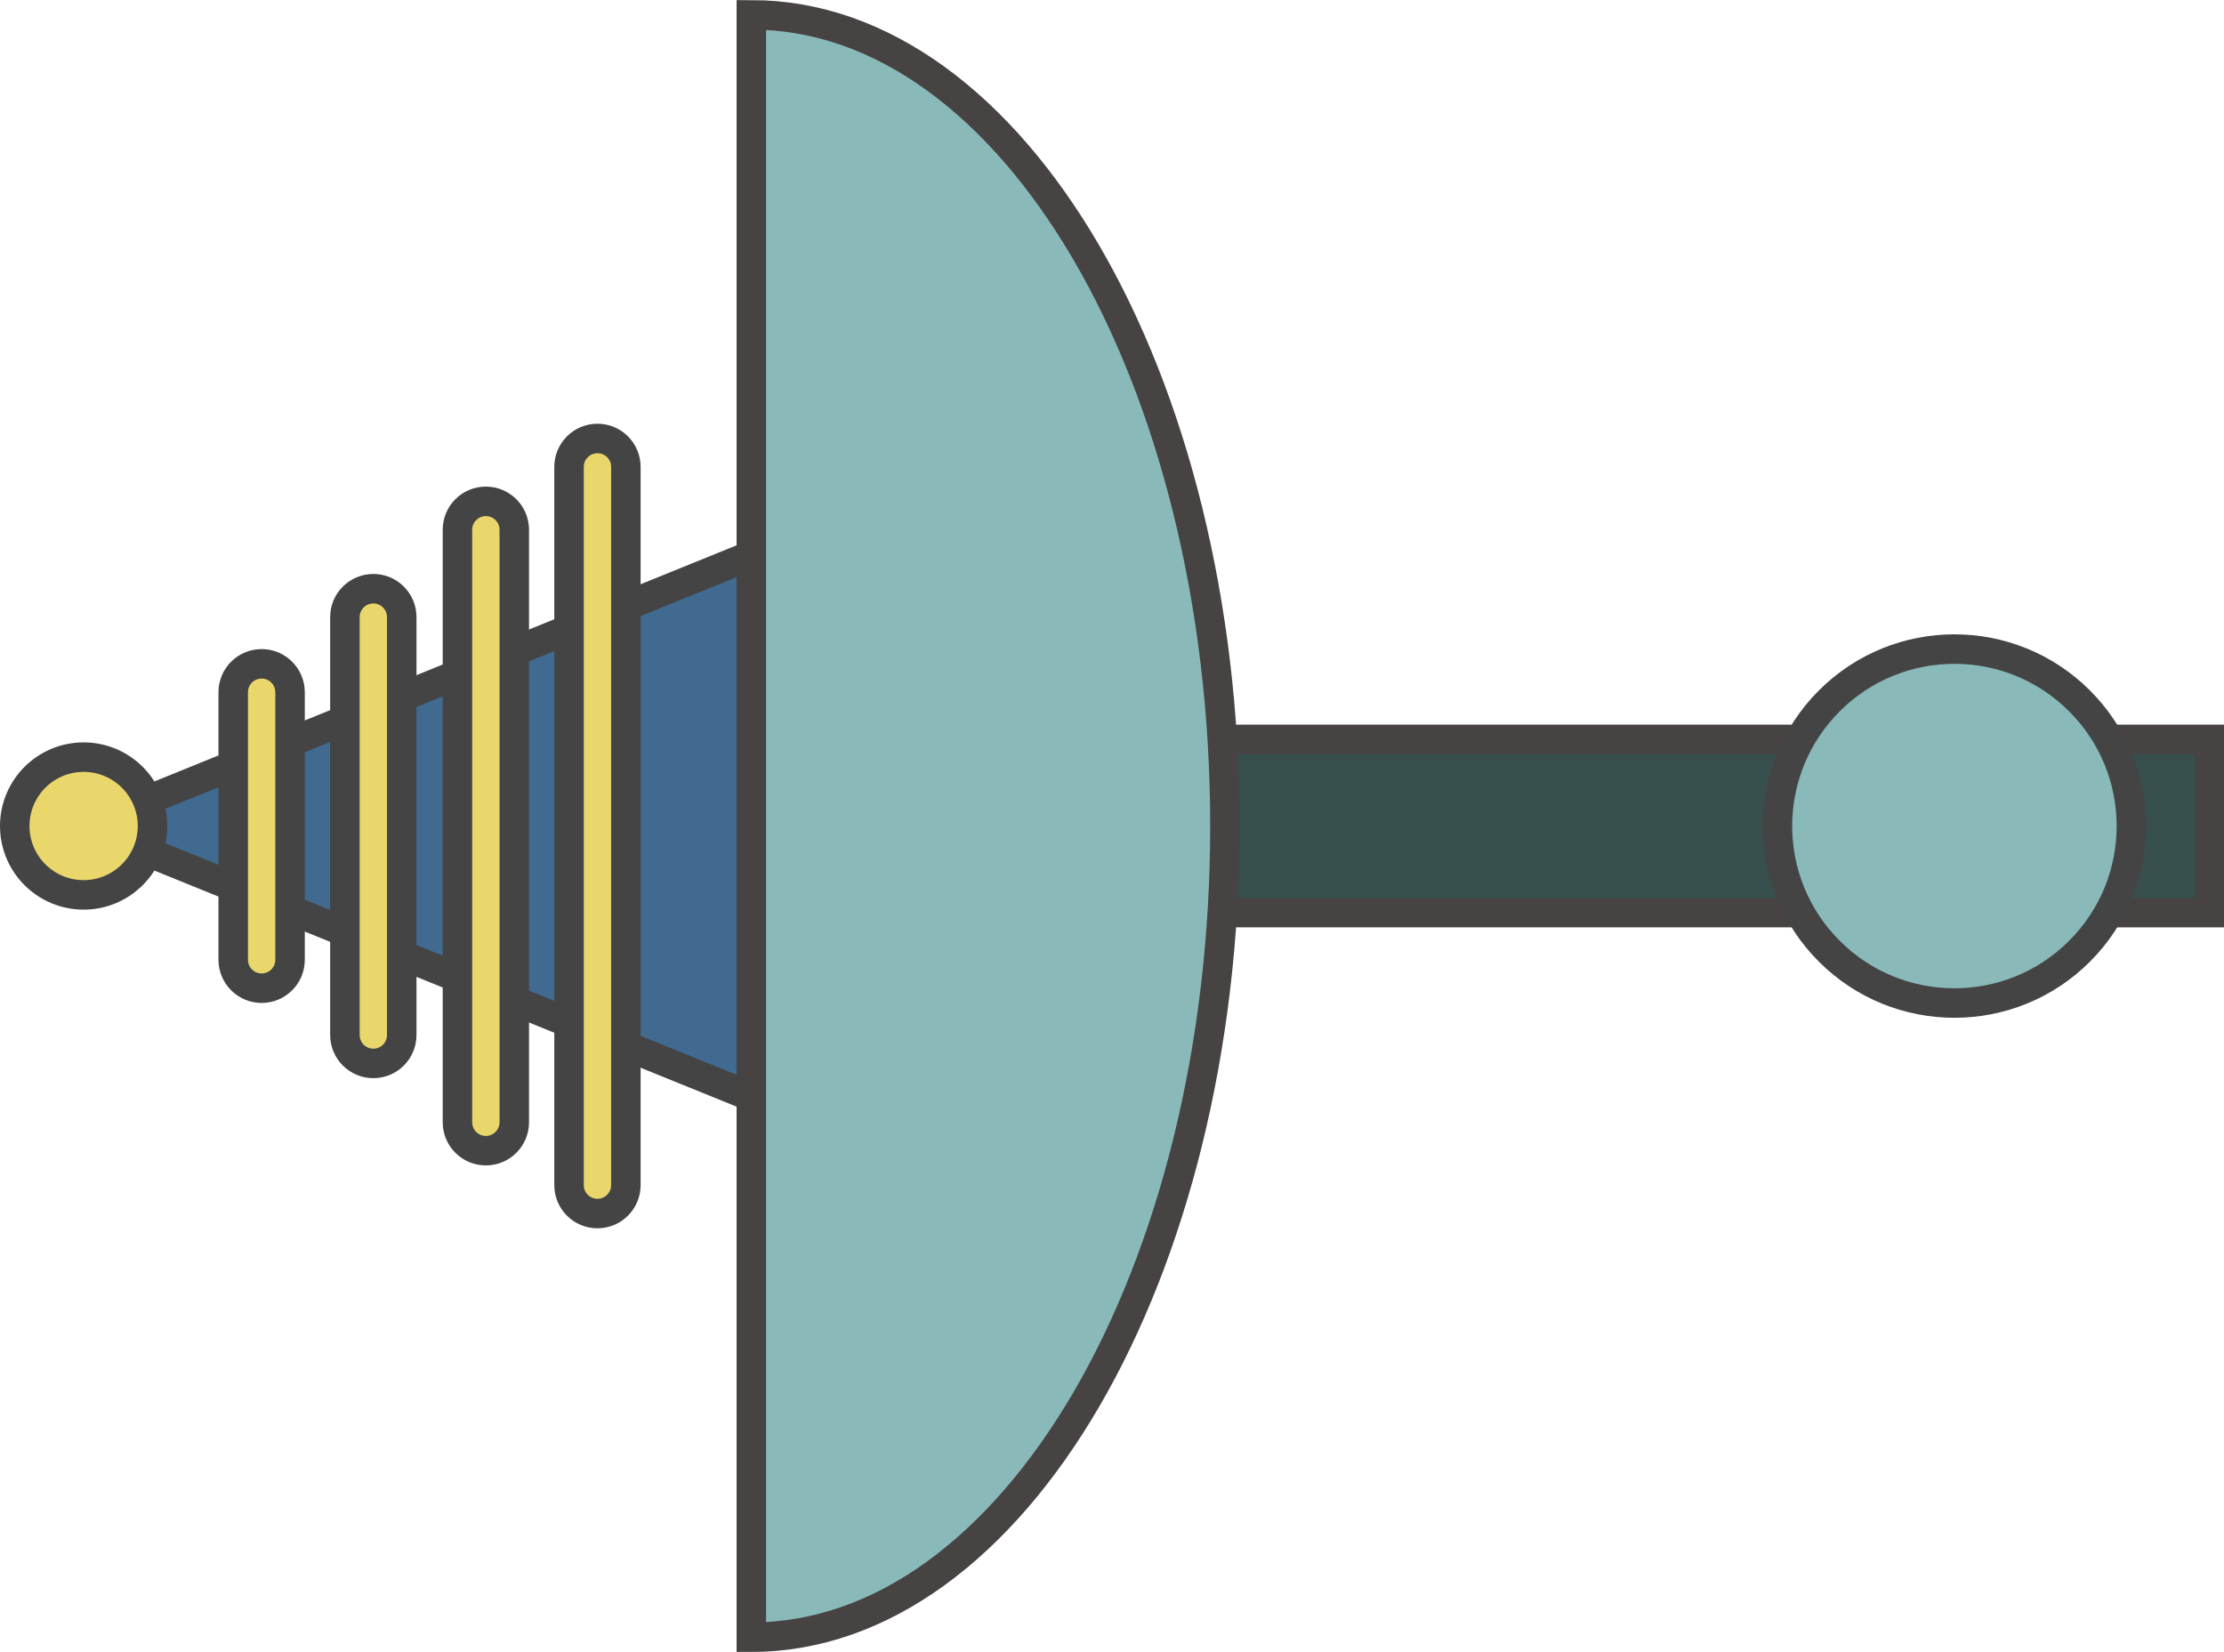
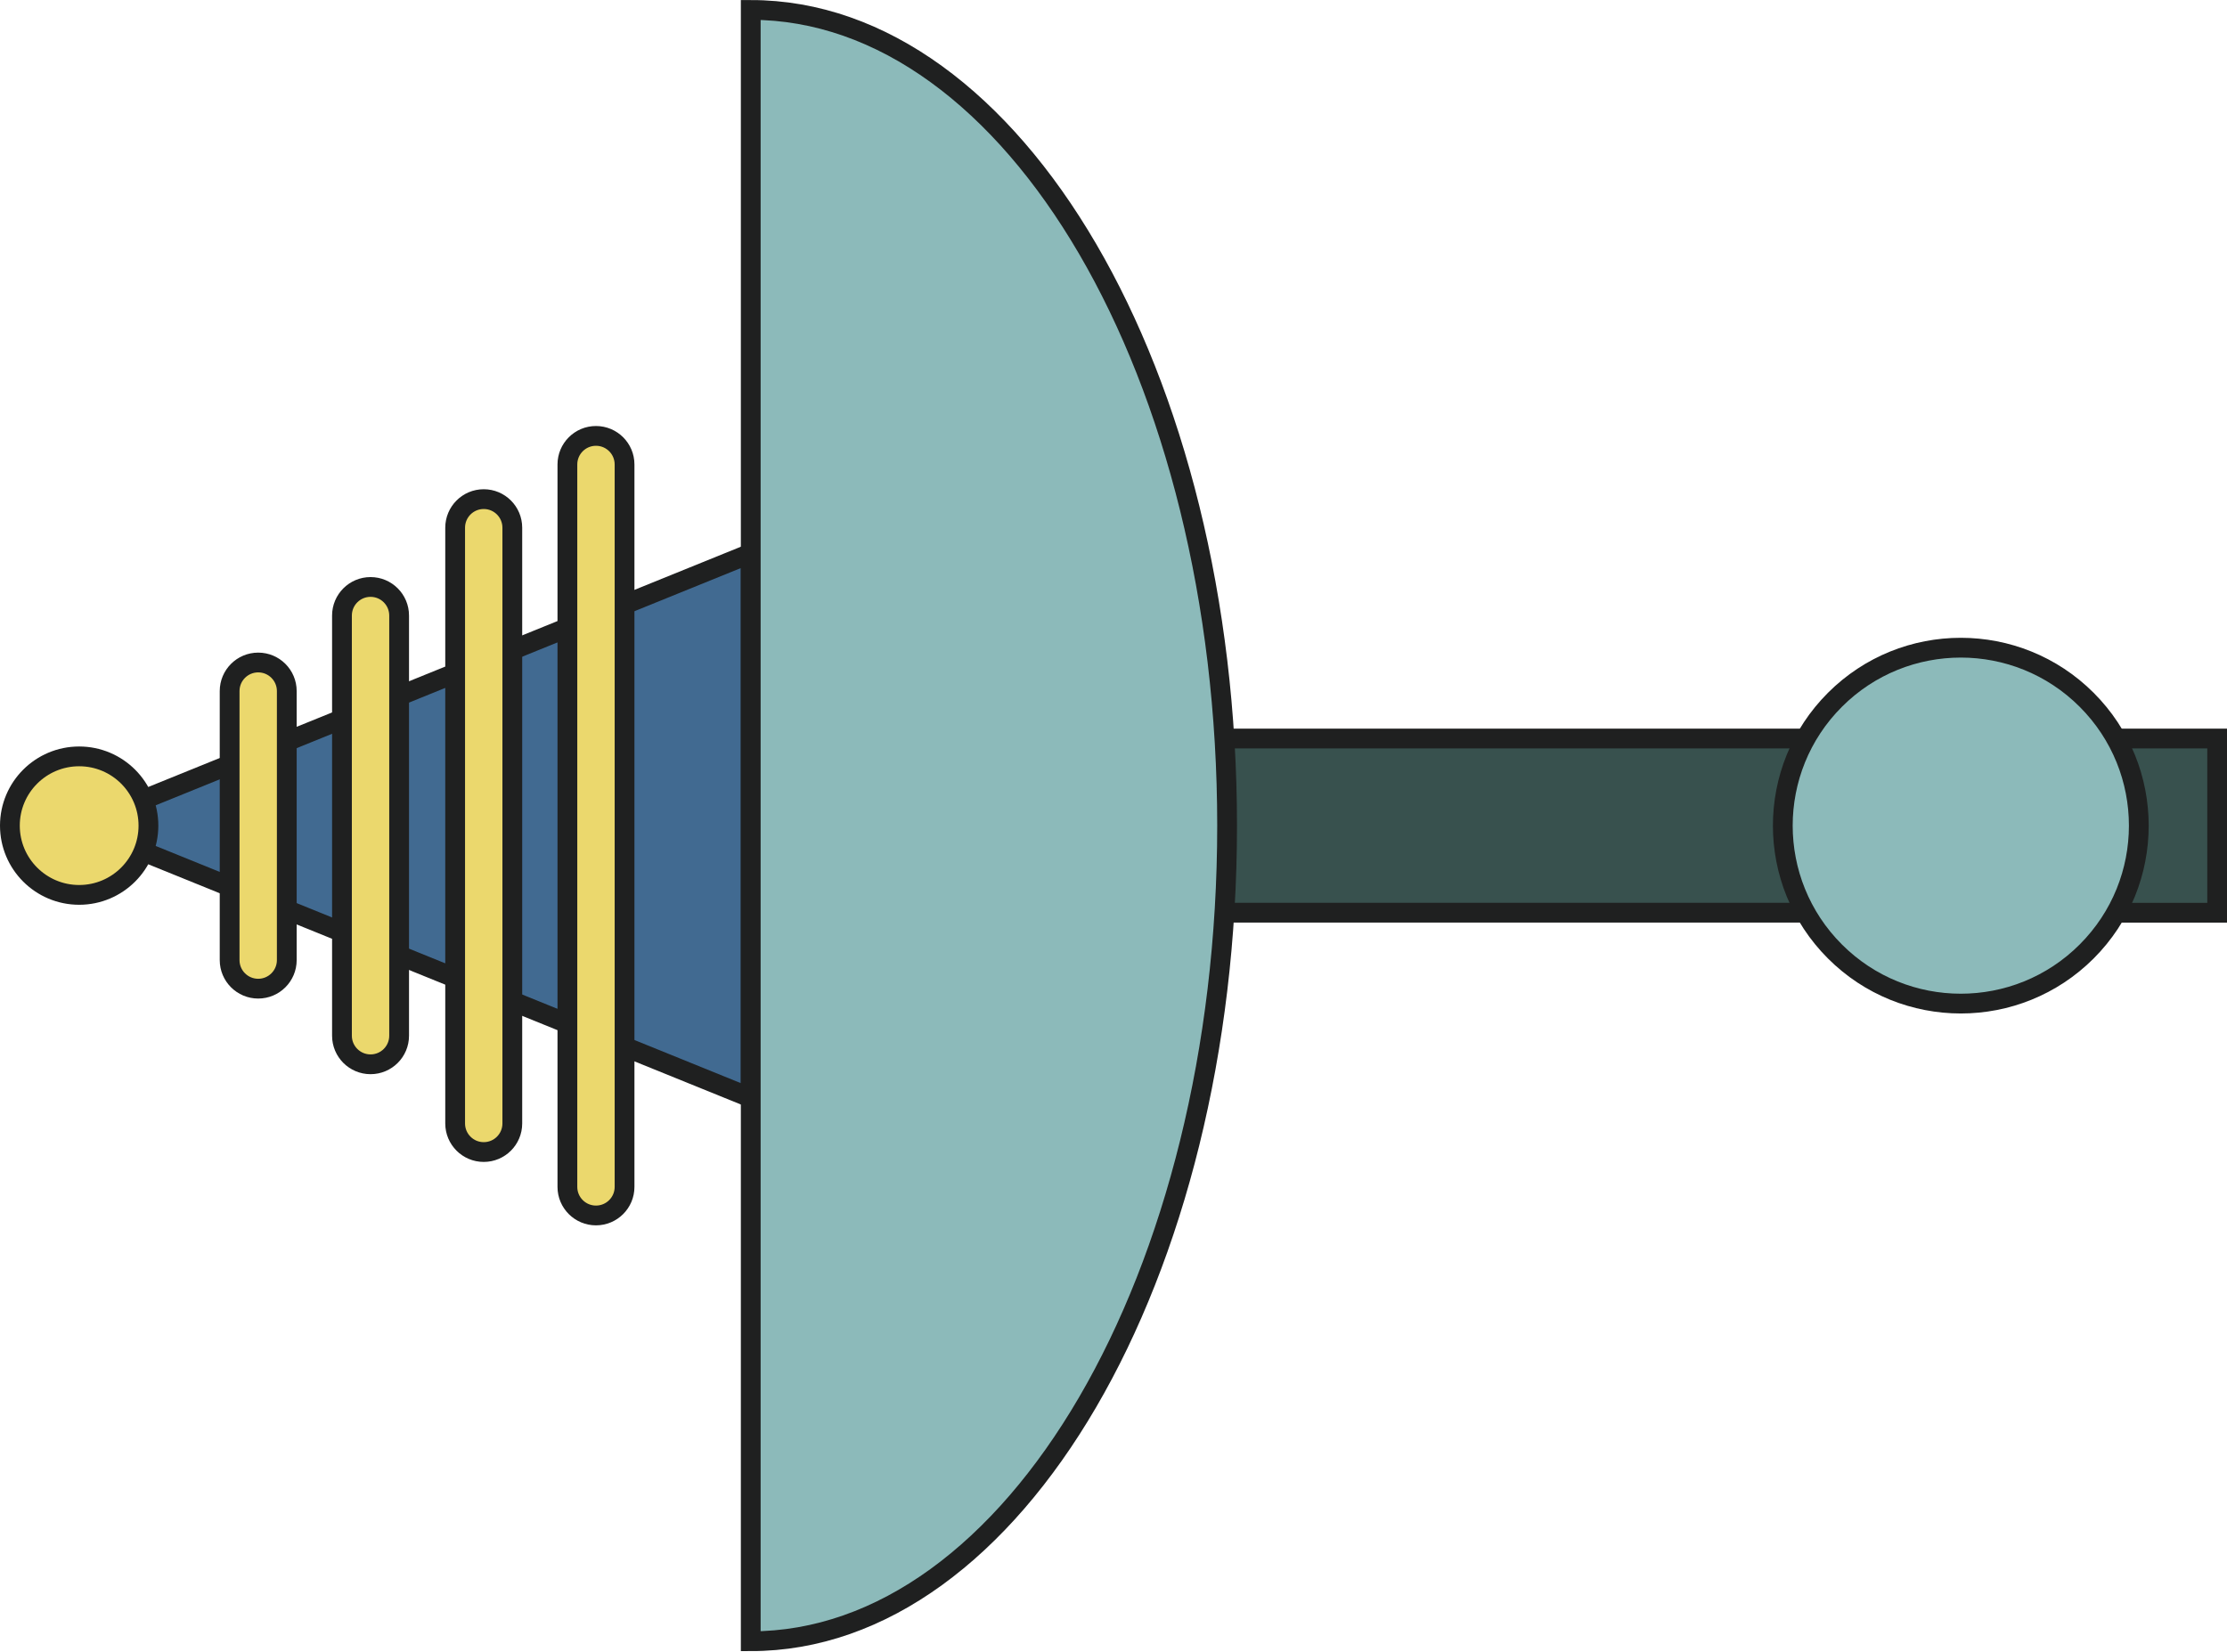
- <svg xmlns="http://www.w3.org/2000/svg" id="圖層_1" data-name="圖層 1" viewBox="0 0 452.39 336.03">
+ <svg xmlns="http://www.w3.org/2000/svg" id="圖層_1" data-name="圖層 1" viewBox="0 0 450.39 334.03">
  <defs>
-     <style>.cls-1{fill:#37504e;}.cls-1,.cls-4{stroke:#464342;}.cls-1,.cls-2,.cls-3,.cls-4{stroke-miterlimit:10;}.cls-1,.cls-2,.cls-3,.cls-4,.cls-5{stroke-width:6px;}.cls-2,.cls-4{fill:#8ab9b9;}.cls-2,.cls-3,.cls-5{stroke:#444;}.cls-3{fill:#406a8f;}.cls-5{fill:#ead76c;stroke-linecap:round;stroke-linejoin:round;}</style>
+     <style>.cls-1{fill:#38514e;}.cls-1,.cls-2,.cls-3,.cls-4{stroke:#1f2020;stroke-width:4px;}.cls-1,.cls-2,.cls-3{stroke-miterlimit:10;}.cls-2{fill:#8cbaba;}.cls-3{fill:#416a91;}.cls-4{fill:#ebd86d;stroke-linecap:round;stroke-linejoin:round;}</style>
  </defs>
-   <rect class="cls-1" x="412.44" y="150.4" width="36.96" height="35.24" />
-   <rect class="cls-1" x="233.51" y="150.4" width="149.66" height="35.23" />
-   <circle class="cls-2" cx="1094.06" cy="533.62" r="36" transform="translate(-753.39 564.32) rotate(-45)" />
-   <polygon class="cls-3" points="152.82 223.08 17.02 168.02 152.82 112.95 152.82 223.08" />
-   <path class="cls-4" d="M945.68,533.62c0-91.14-43.13-165-96.34-165v330C902.55,698.63,945.68,624.76,945.68,533.62Z" transform="translate(-696.51 -365.6)" />
-   <path class="cls-5" d="M823.82,606.67V460.57a5.78,5.78,0,1,0-11.56,0v146.1a5.78,5.78,0,0,0,11.56,0Z" transform="translate(-696.51 -365.6)" />
-   <circle class="cls-5" cx="17.01" cy="168.02" r="14.01" />
-   <path class="cls-5" d="M755.51,560.83V506.41a5.78,5.78,0,1,0-11.56,0v54.42a5.78,5.78,0,1,0,11.56,0Z" transform="translate(-696.51 -365.6)" />
-   <path class="cls-5" d="M778.23,576.13v-85a5.78,5.78,0,0,0-11.56,0v85a5.78,5.78,0,0,0,11.56,0Z" transform="translate(-696.51 -365.6)" />
-   <path class="cls-5" d="M801.12,593.88V473.36a5.78,5.78,0,0,0-11.56,0V593.88a5.78,5.78,0,1,0,11.56,0Z" transform="translate(-696.51 -365.6)" />
+   <rect class="cls-1" x="411.44" y="149.4" width="36.96" height="35.24" />
+   <rect class="cls-1" x="232.51" y="149.4" width="149.66" height="35.23" />
+   <circle class="cls-2" cx="1148.06" cy="522.91" r="36" transform="translate(-785 609.07) rotate(-45)" />
+   <polygon class="cls-3" points="151.82 222.08 16.02 167.02 151.82 111.95 151.82 222.08" />
+   <path class="cls-2" d="M999.68,522.91c0-91.14-43.13-165-96.34-165v330C956.55,687.92,999.68,614,999.68,522.91Z" transform="translate(-751.51 -355.9)" />
+   <path class="cls-4" d="M877.82,596V449.86a5.78,5.78,0,1,0-11.56,0V596a5.78,5.78,0,0,0,11.56,0Z" transform="translate(-751.51 -355.9)" />
+   <circle class="cls-4" cx="16.01" cy="167.02" r="14.01" />
+   <path class="cls-4" d="M809.51,550.12V495.7a5.78,5.78,0,1,0-11.56,0v54.42a5.78,5.78,0,1,0,11.56,0Z" transform="translate(-751.51 -355.9)" />
+   <path class="cls-4" d="M832.23,565.42v-85a5.78,5.78,0,0,0-11.56,0v85a5.78,5.78,0,1,0,11.56,0Z" transform="translate(-751.51 -355.9)" />
+   <path class="cls-4" d="M855.12,583.17V462.65a5.78,5.78,0,0,0-11.56,0V583.17a5.78,5.78,0,1,0,11.56,0Z" transform="translate(-751.51 -355.9)" />
</svg>
